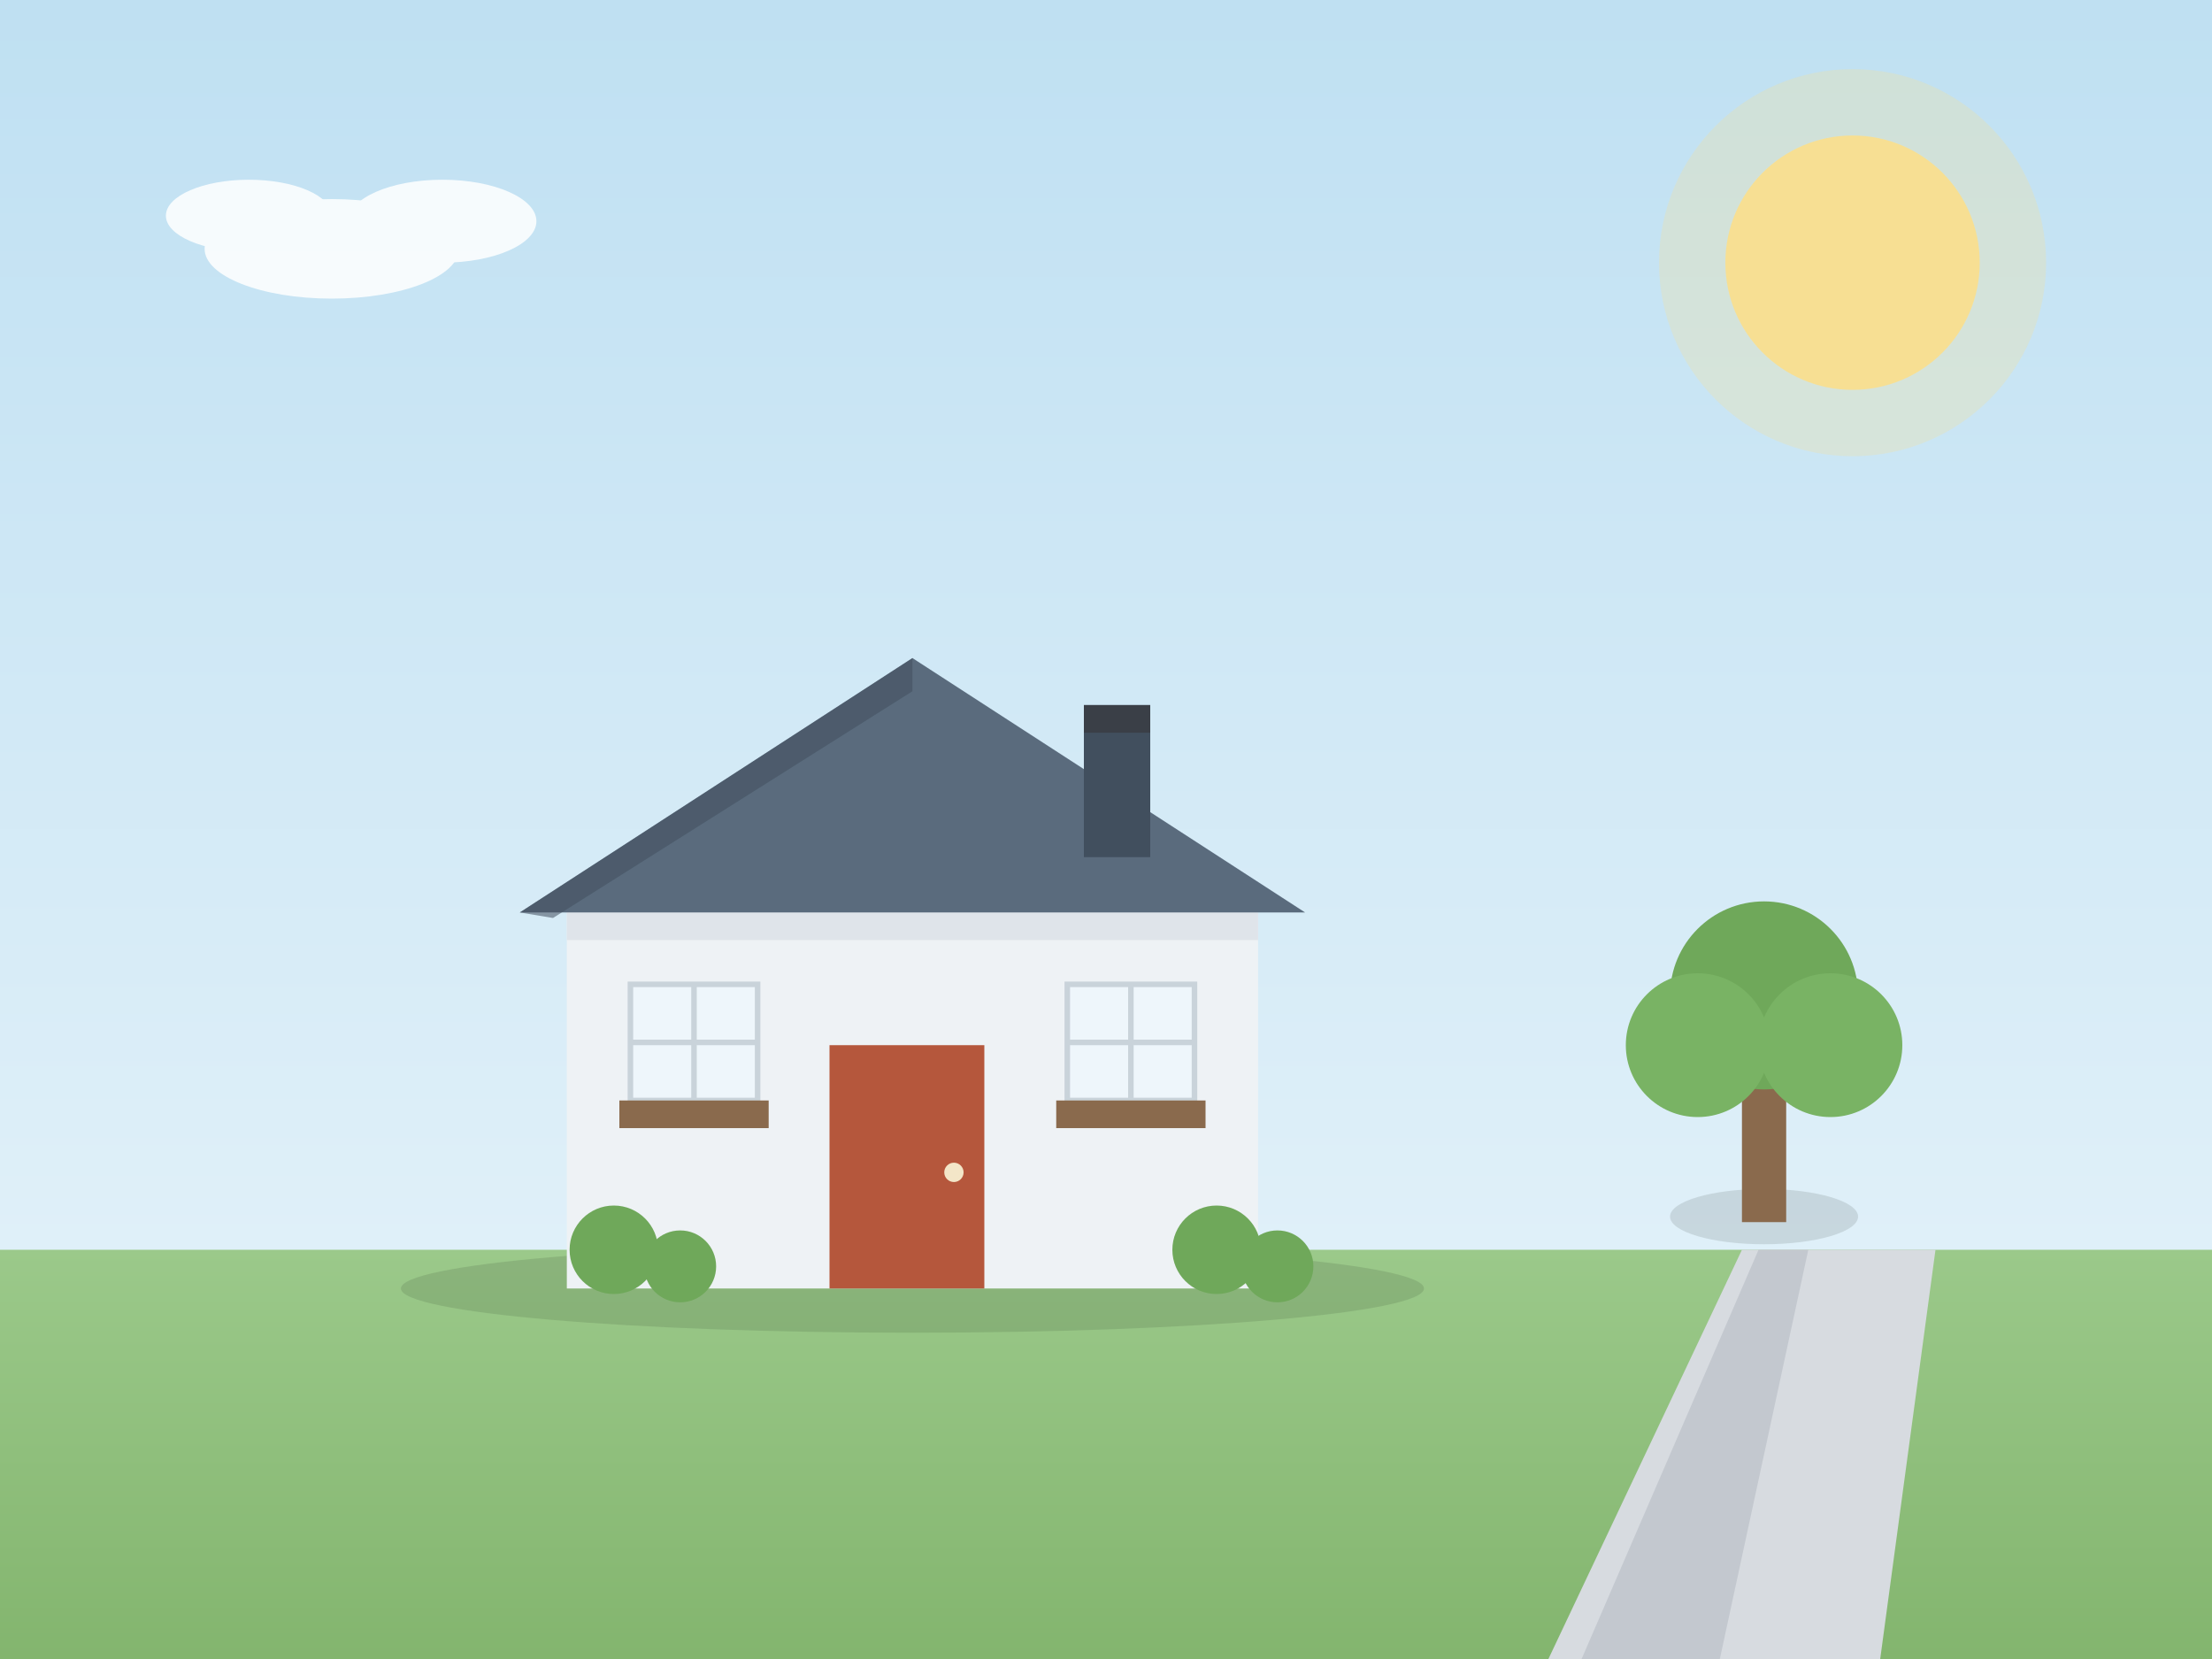
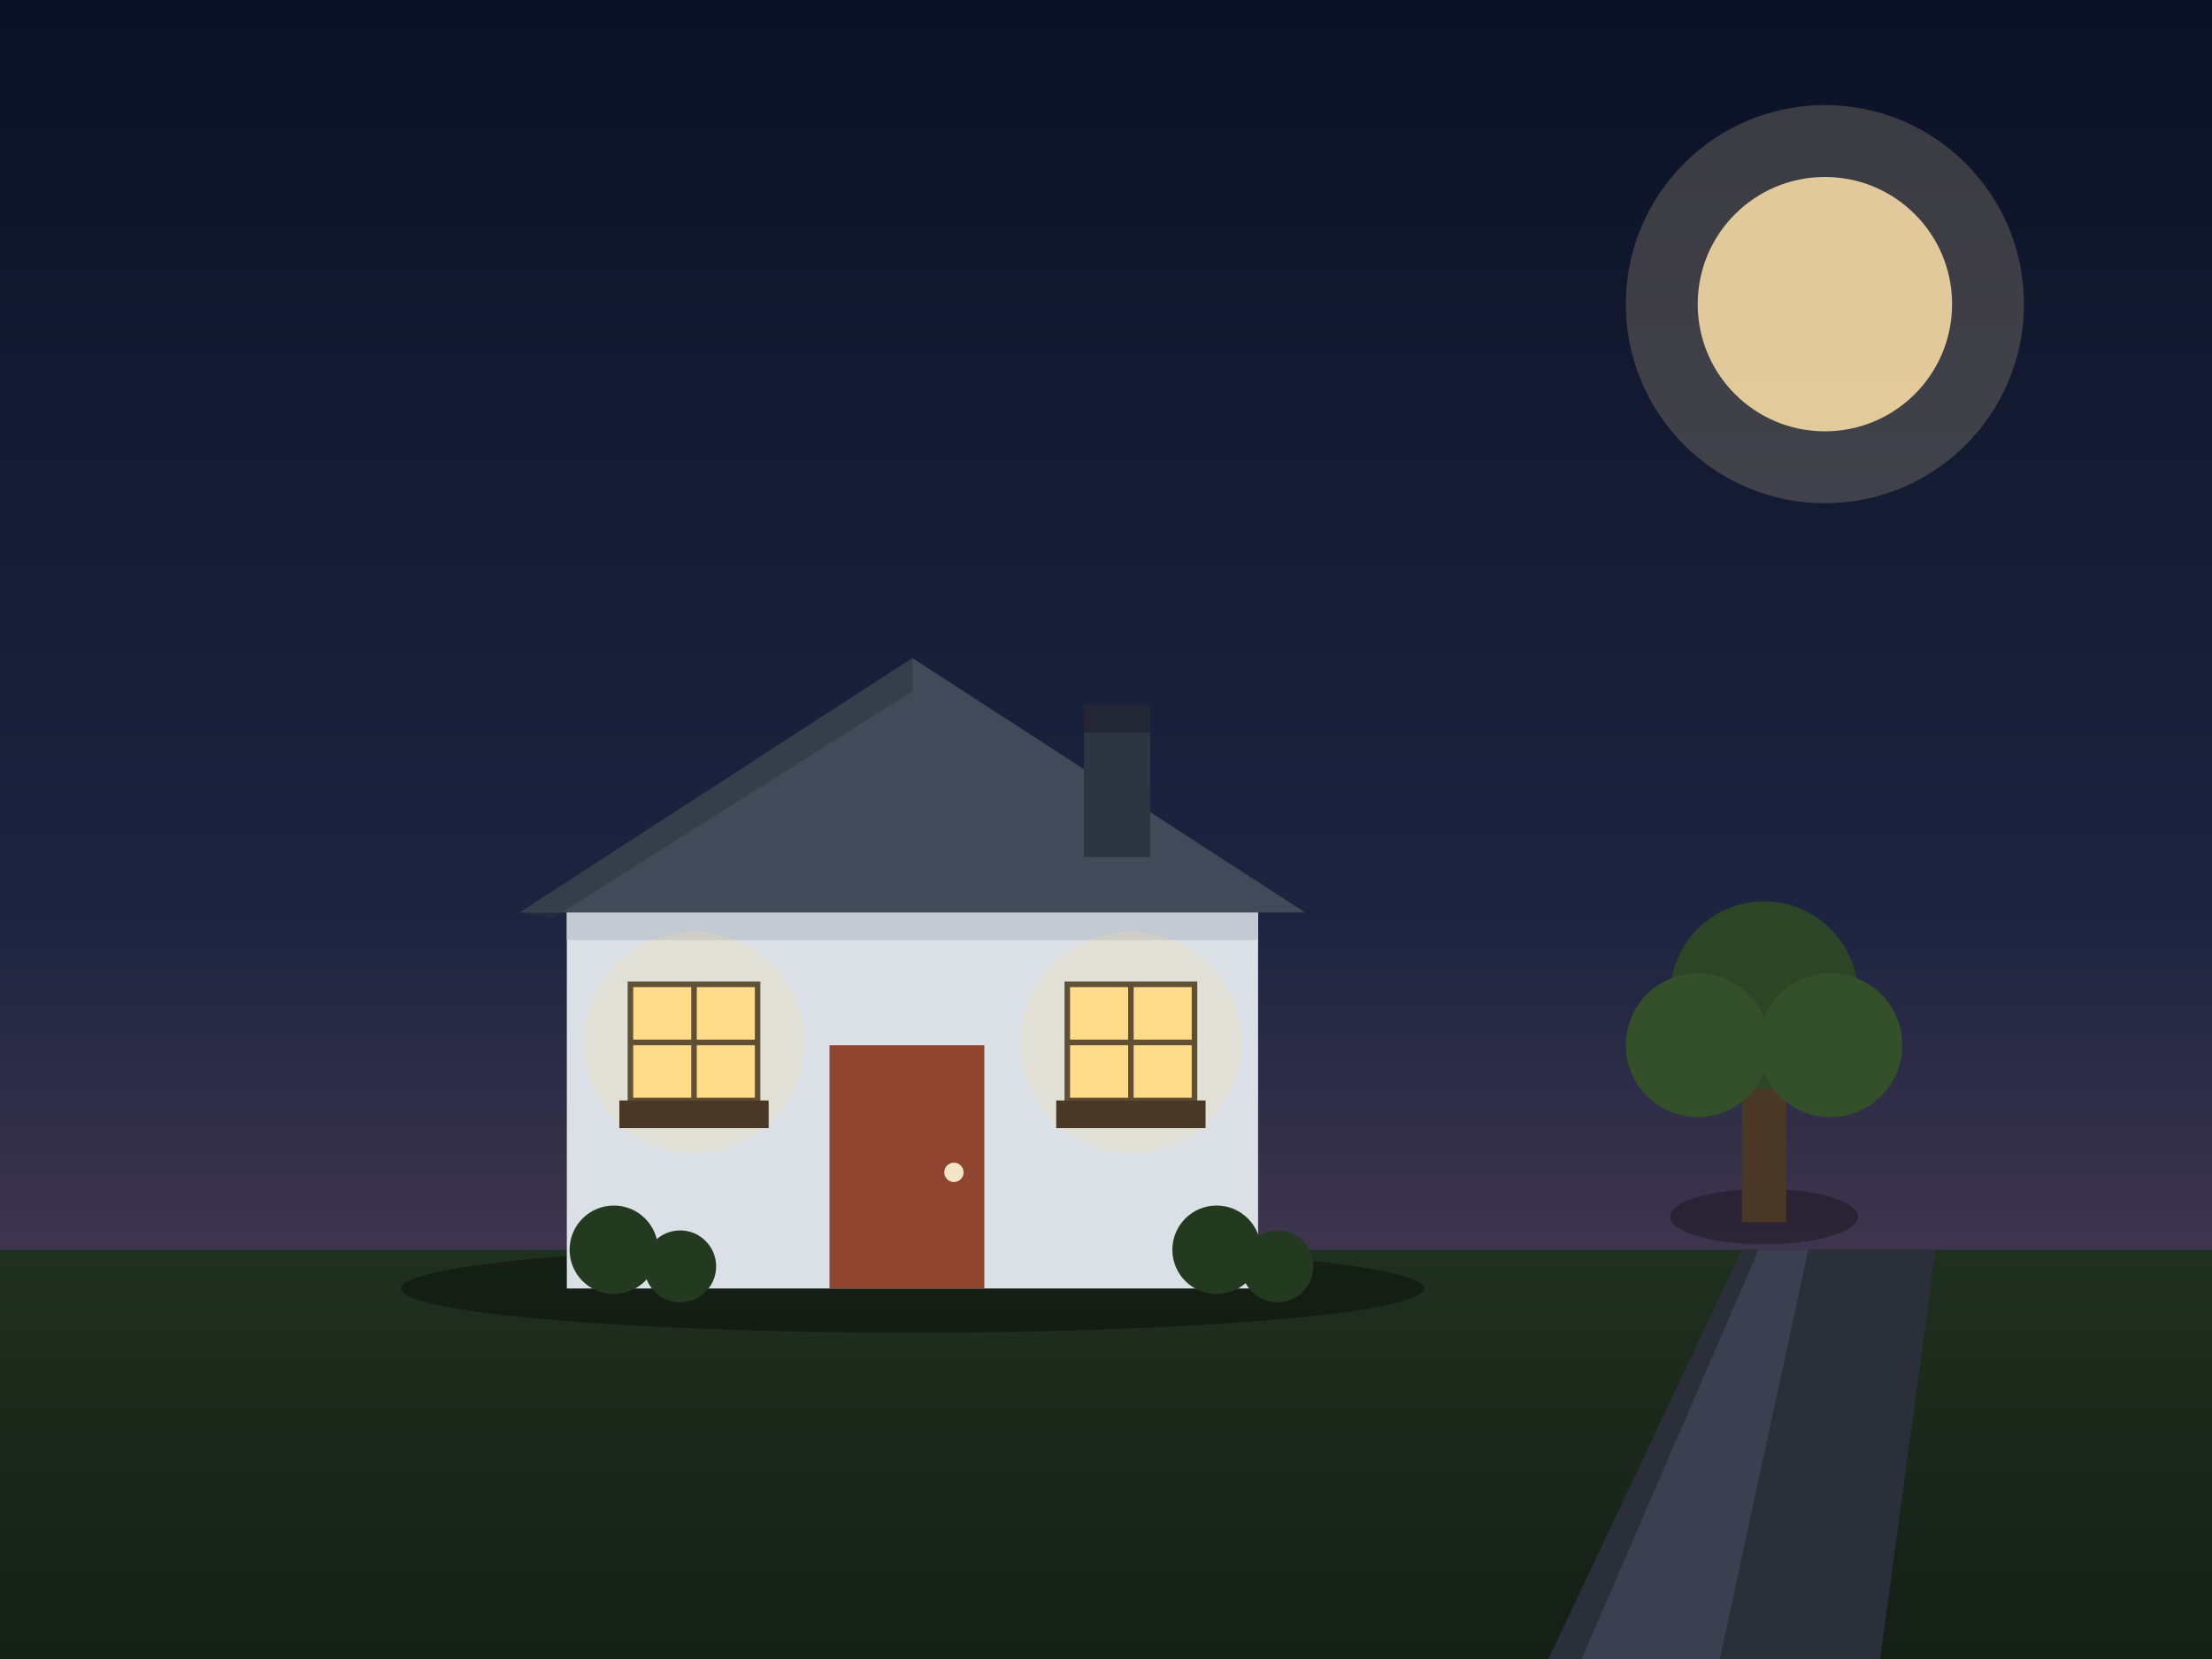
<svg xmlns="http://www.w3.org/2000/svg" viewBox="0 0 800 600" role="img" aria-label="戸建てイメージ（イラスト・プレースホルダー）">
  <defs>
    <linearGradient id="sky" x1="0%" y1="0%" x2="0%" y2="100%">
-       <stop offset="0%" stop-color="#bfe0f2" />
-       <stop offset="100%" stop-color="#eaf5fb" />
+       <stop offset="0%" stop-color="#0b1226" />
+       <stop offset="55%" stop-color="#1c2440" />
+       <stop offset="82%" stop-color="#4a3a52" />
+       <stop offset="100%" stop-color="#caa06b" />
    </linearGradient>
    <linearGradient id="grass" x1="0%" y1="0%" x2="0%" y2="100%">
-       <stop offset="0%" stop-color="#9bc98a" />
-       <stop offset="100%" stop-color="#83b56e" />
+       <stop offset="0%" stop-color="#20301f" />
+       <stop offset="100%" stop-color="#141f16" />
    </linearGradient>
  </defs>
  <rect width="800" height="600" fill="url(#sky)" />
-   <circle cx="670" cy="95" r="46" fill="#fbdf8c" opacity="0.9" />
-   <circle cx="670" cy="95" r="70" fill="#fbdf8c" opacity="0.25" />
-   <g fill="#ffffff" opacity="0.85">
-     <ellipse cx="120" cy="90" rx="46" ry="18" />
-     <ellipse cx="160" cy="80" rx="34" ry="15" />
-     <ellipse cx="90" cy="78" rx="30" ry="13" />
+   <circle cx="660" cy="110" r="46" fill="#f3d9a4" opacity="0.9" />
+   <circle cx="660" cy="110" r="72" fill="#f3d9a4" opacity="0.2" />
+   <rect x="0" y="452" width="800" height="148" fill="url(#grass)" />
+   <path d="M560,600 L630,452 L700,452 L680,600 Z" fill="#2a2f3a" />
+   <path d="M572,600 L636,452 L654,452 L622,600 Z" fill="#3a4050" />
+   <ellipse cx="330" cy="466" rx="185" ry="16" fill="rgba(0,0,0,0.35)" />
+   <g>
+     <ellipse cx="638" cy="440" rx="34" ry="10" fill="rgba(0,0,0,0.3)" />
+     <rect x="630" y="380" width="16" height="62" fill="#4a3826" />
+     <circle cx="638" cy="360" r="34" fill="#2c4526" />
+     <circle cx="614" cy="378" r="26" fill="#33502b" />
+     <circle cx="662" cy="378" r="26" fill="#33502b" />
  </g>
-   <rect x="0" y="452" width="800" height="148" fill="url(#grass)" />
-   <path d="M560,600 L630,452 L700,452 L680,600 Z" fill="#d7dbe0" />
-   <path d="M572,600 L636,452 L654,452 L622,600 Z" fill="#c3c8cf" />
-   <ellipse cx="330" cy="466" rx="185" ry="16" fill="rgba(20,30,20,0.12)" />
+   <rect x="205" y="330" width="250" height="136" fill="#dbe0e6" />
+   <rect x="205" y="330" width="250" height="10" fill="#c3cad3" />
+   <polygon points="188,330 330,238 472,330" fill="#414a58" />
+   <polygon points="188,330 330,238 330,250 200,332" fill="#2e3542" opacity="0.55" />
+   <rect x="392" y="255" width="24" height="55" fill="#2e3542" />
+   <rect x="392" y="255" width="24" height="10" fill="#232733" />
+   <rect x="300" y="378" width="56" height="88" fill="#8f4530" />
+   <circle cx="345" cy="424" r="3.5" fill="#f3e6c8" />
  <g>
-     <ellipse cx="638" cy="440" rx="34" ry="10" fill="rgba(20,30,20,0.12)" />
-     <rect x="630" y="380" width="16" height="62" fill="#8a6a4d" />
-     <circle cx="638" cy="360" r="34" fill="#6fa85a" />
-     <circle cx="614" cy="378" r="26" fill="#79b364" />
-     <circle cx="662" cy="378" r="26" fill="#79b364" />
+     <rect x="228" y="356" width="46" height="42" fill="#ffdb8a" />
+     <rect x="386" y="356" width="46" height="42" fill="#ffdb8a" />
  </g>
-   <rect x="205" y="330" width="250" height="136" fill="#eef2f5" />
-   <rect x="205" y="330" width="250" height="10" fill="#dfe4ea" />
-   <polygon points="188,330 330,238 472,330" fill="#5a6b7d" />
-   <polygon points="188,330 330,238 330,250 200,332" fill="#414f5e" opacity="0.55" />
-   <rect x="392" y="255" width="24" height="55" fill="#414f5e" />
-   <rect x="392" y="255" width="24" height="10" fill="#3a3f47" />
-   <rect x="300" y="378" width="56" height="88" fill="#b5573c" />
-   <circle cx="345" cy="424" r="3.5" fill="#f3e6c8" />
-   <g fill="#eef6fb" stroke="#c9d3da" stroke-width="2">
+   <g fill="none" stroke="#3a2f22" stroke-width="2">
    <rect x="228" y="356" width="46" height="42" />
-     <rect x="386" y="356" width="46" height="42" />
-   </g>
-   <g stroke="#c9d3da" stroke-width="2">
    <line x1="251" y1="356" x2="251" y2="398" />
    <line x1="228" y1="377" x2="274" y2="377" />
+     <rect x="386" y="356" width="46" height="42" />
    <line x1="409" y1="356" x2="409" y2="398" />
    <line x1="386" y1="377" x2="432" y2="377" />
  </g>
-   <rect x="224" y="398" width="54" height="10" fill="#8a6a4d" />
-   <rect x="382" y="398" width="54" height="10" fill="#8a6a4d" />
-   <g fill="#6fa85a">
+   <circle cx="251" cy="377" r="40" fill="#ffdb8a" opacity="0.18" />
+   <circle cx="409" cy="377" r="40" fill="#ffdb8a" opacity="0.18" />
+   <rect x="224" y="398" width="54" height="10" fill="#4a3826" />
+   <rect x="382" y="398" width="54" height="10" fill="#4a3826" />
+   <g fill="#233920">
    <circle cx="222" cy="452" r="16" />
    <circle cx="246" cy="458" r="13" />
    <circle cx="440" cy="452" r="16" />
    <circle cx="462" cy="458" r="13" />
  </g>
</svg>
